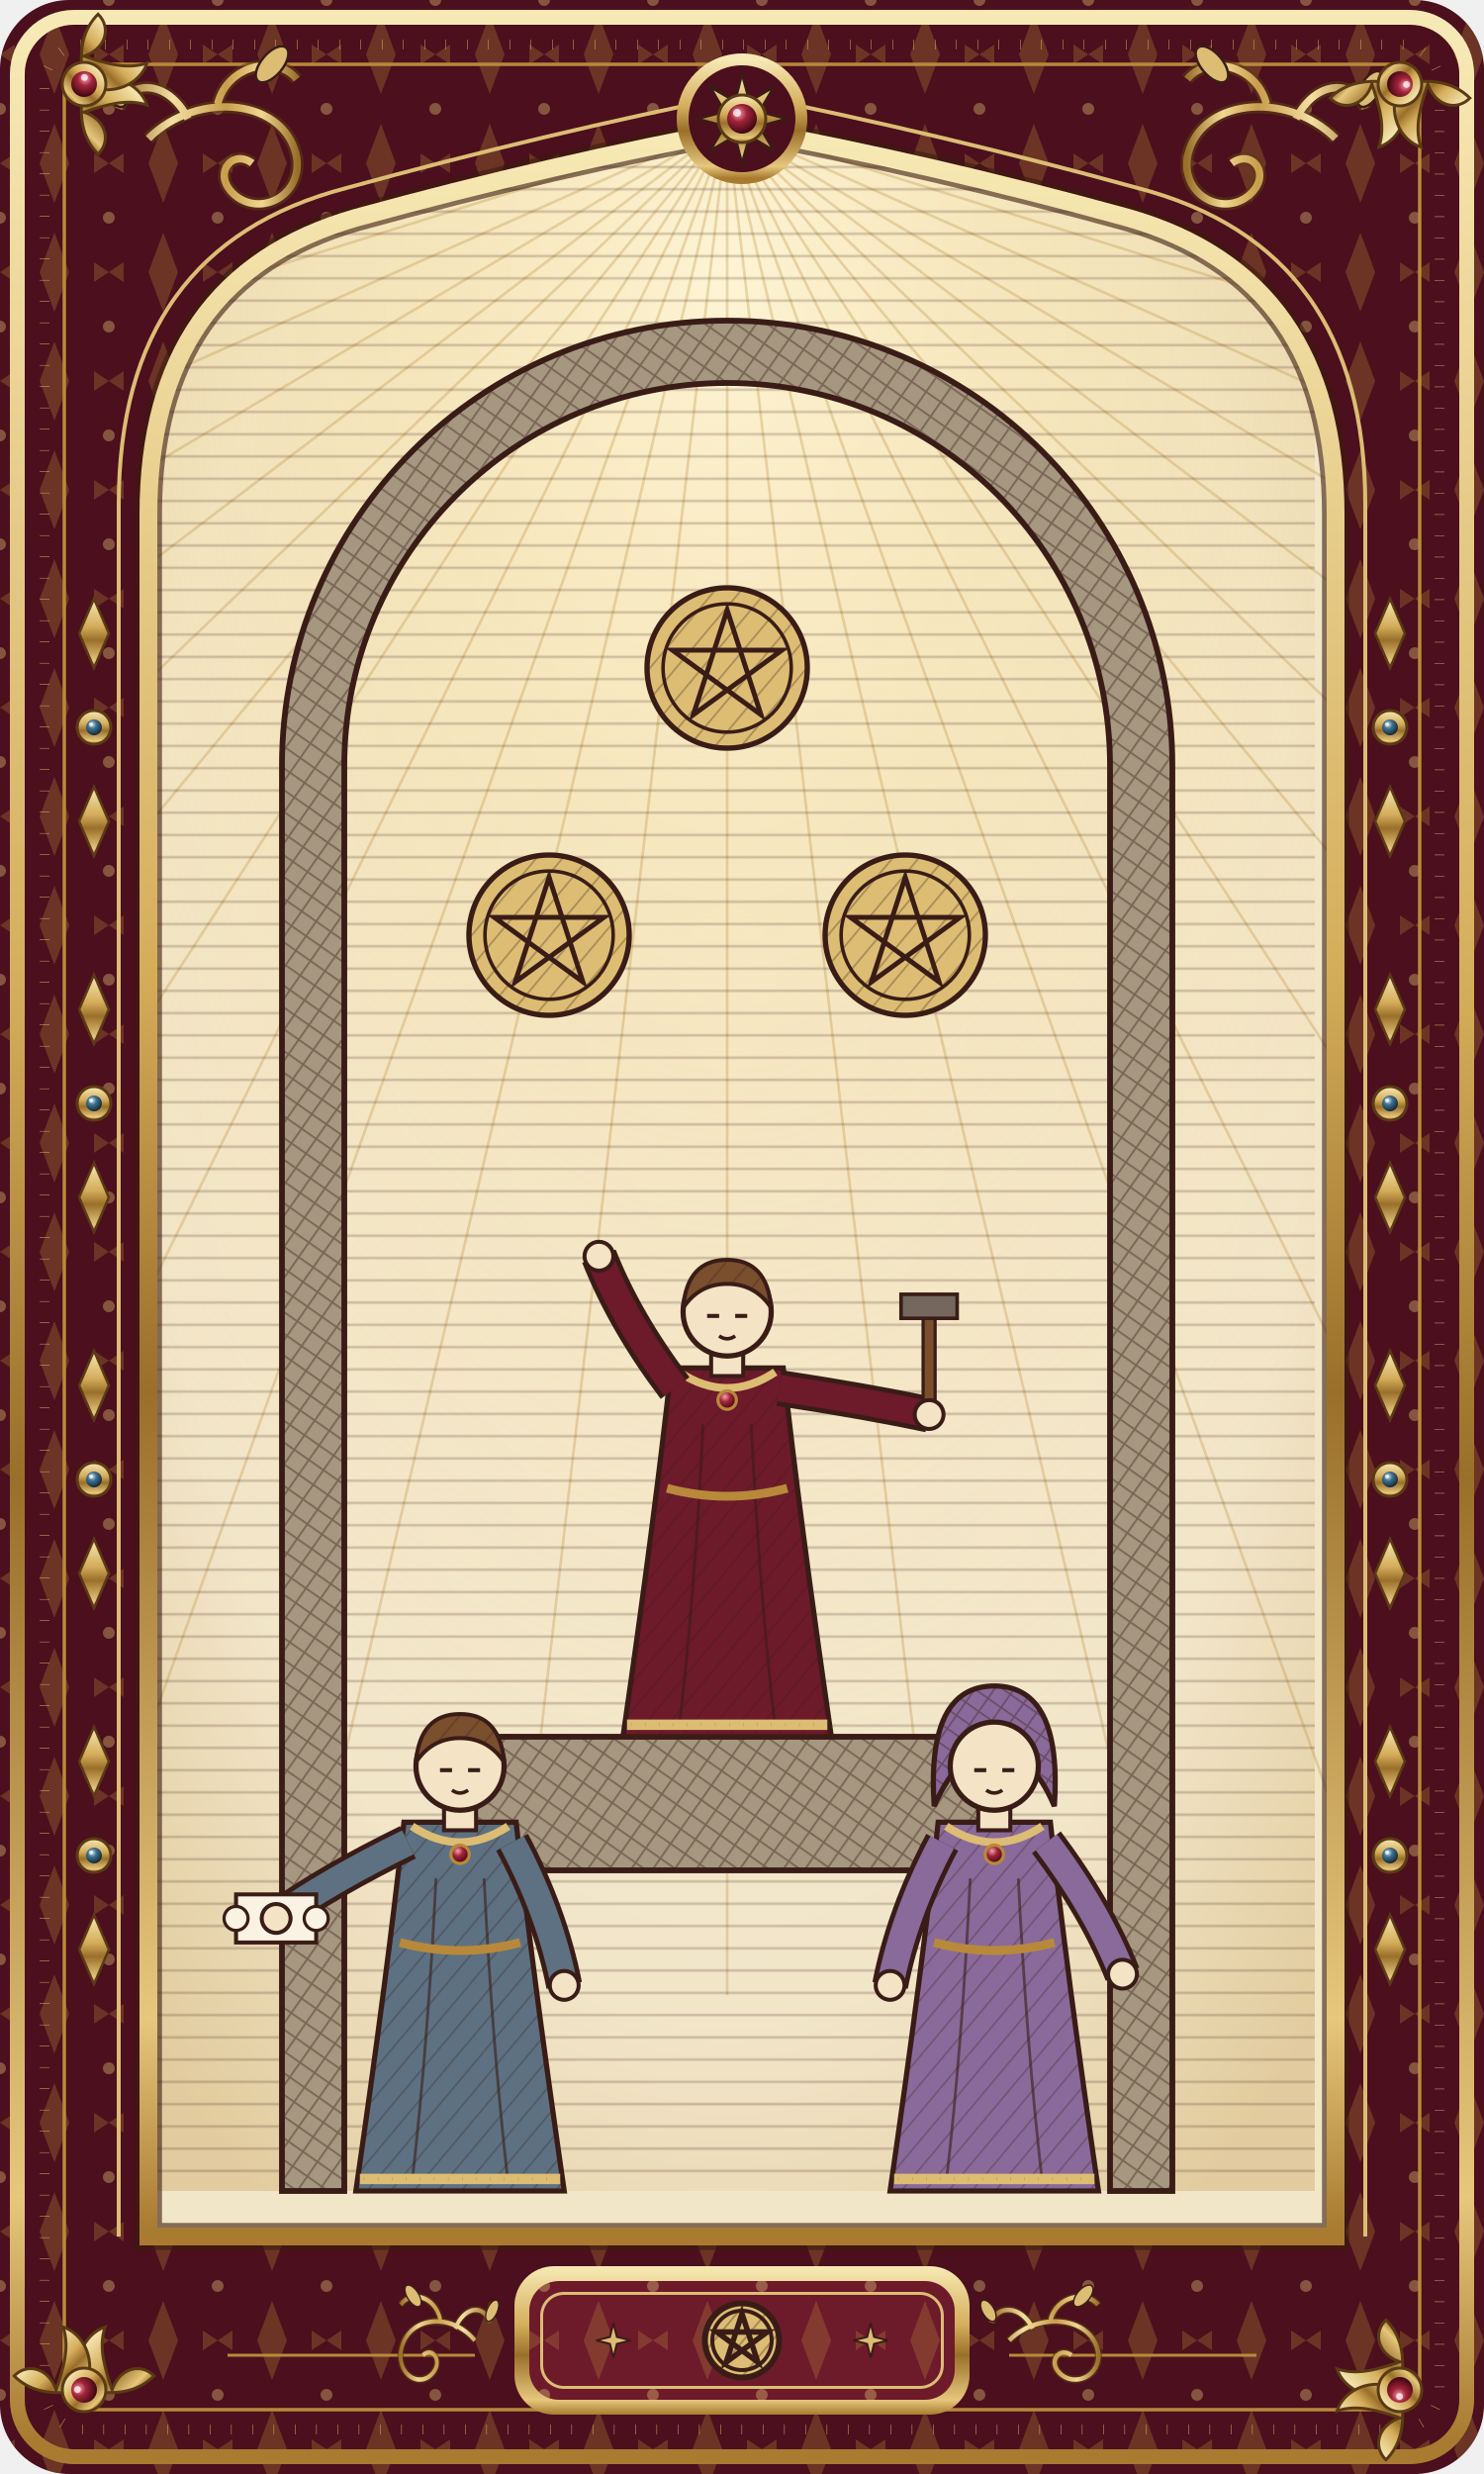
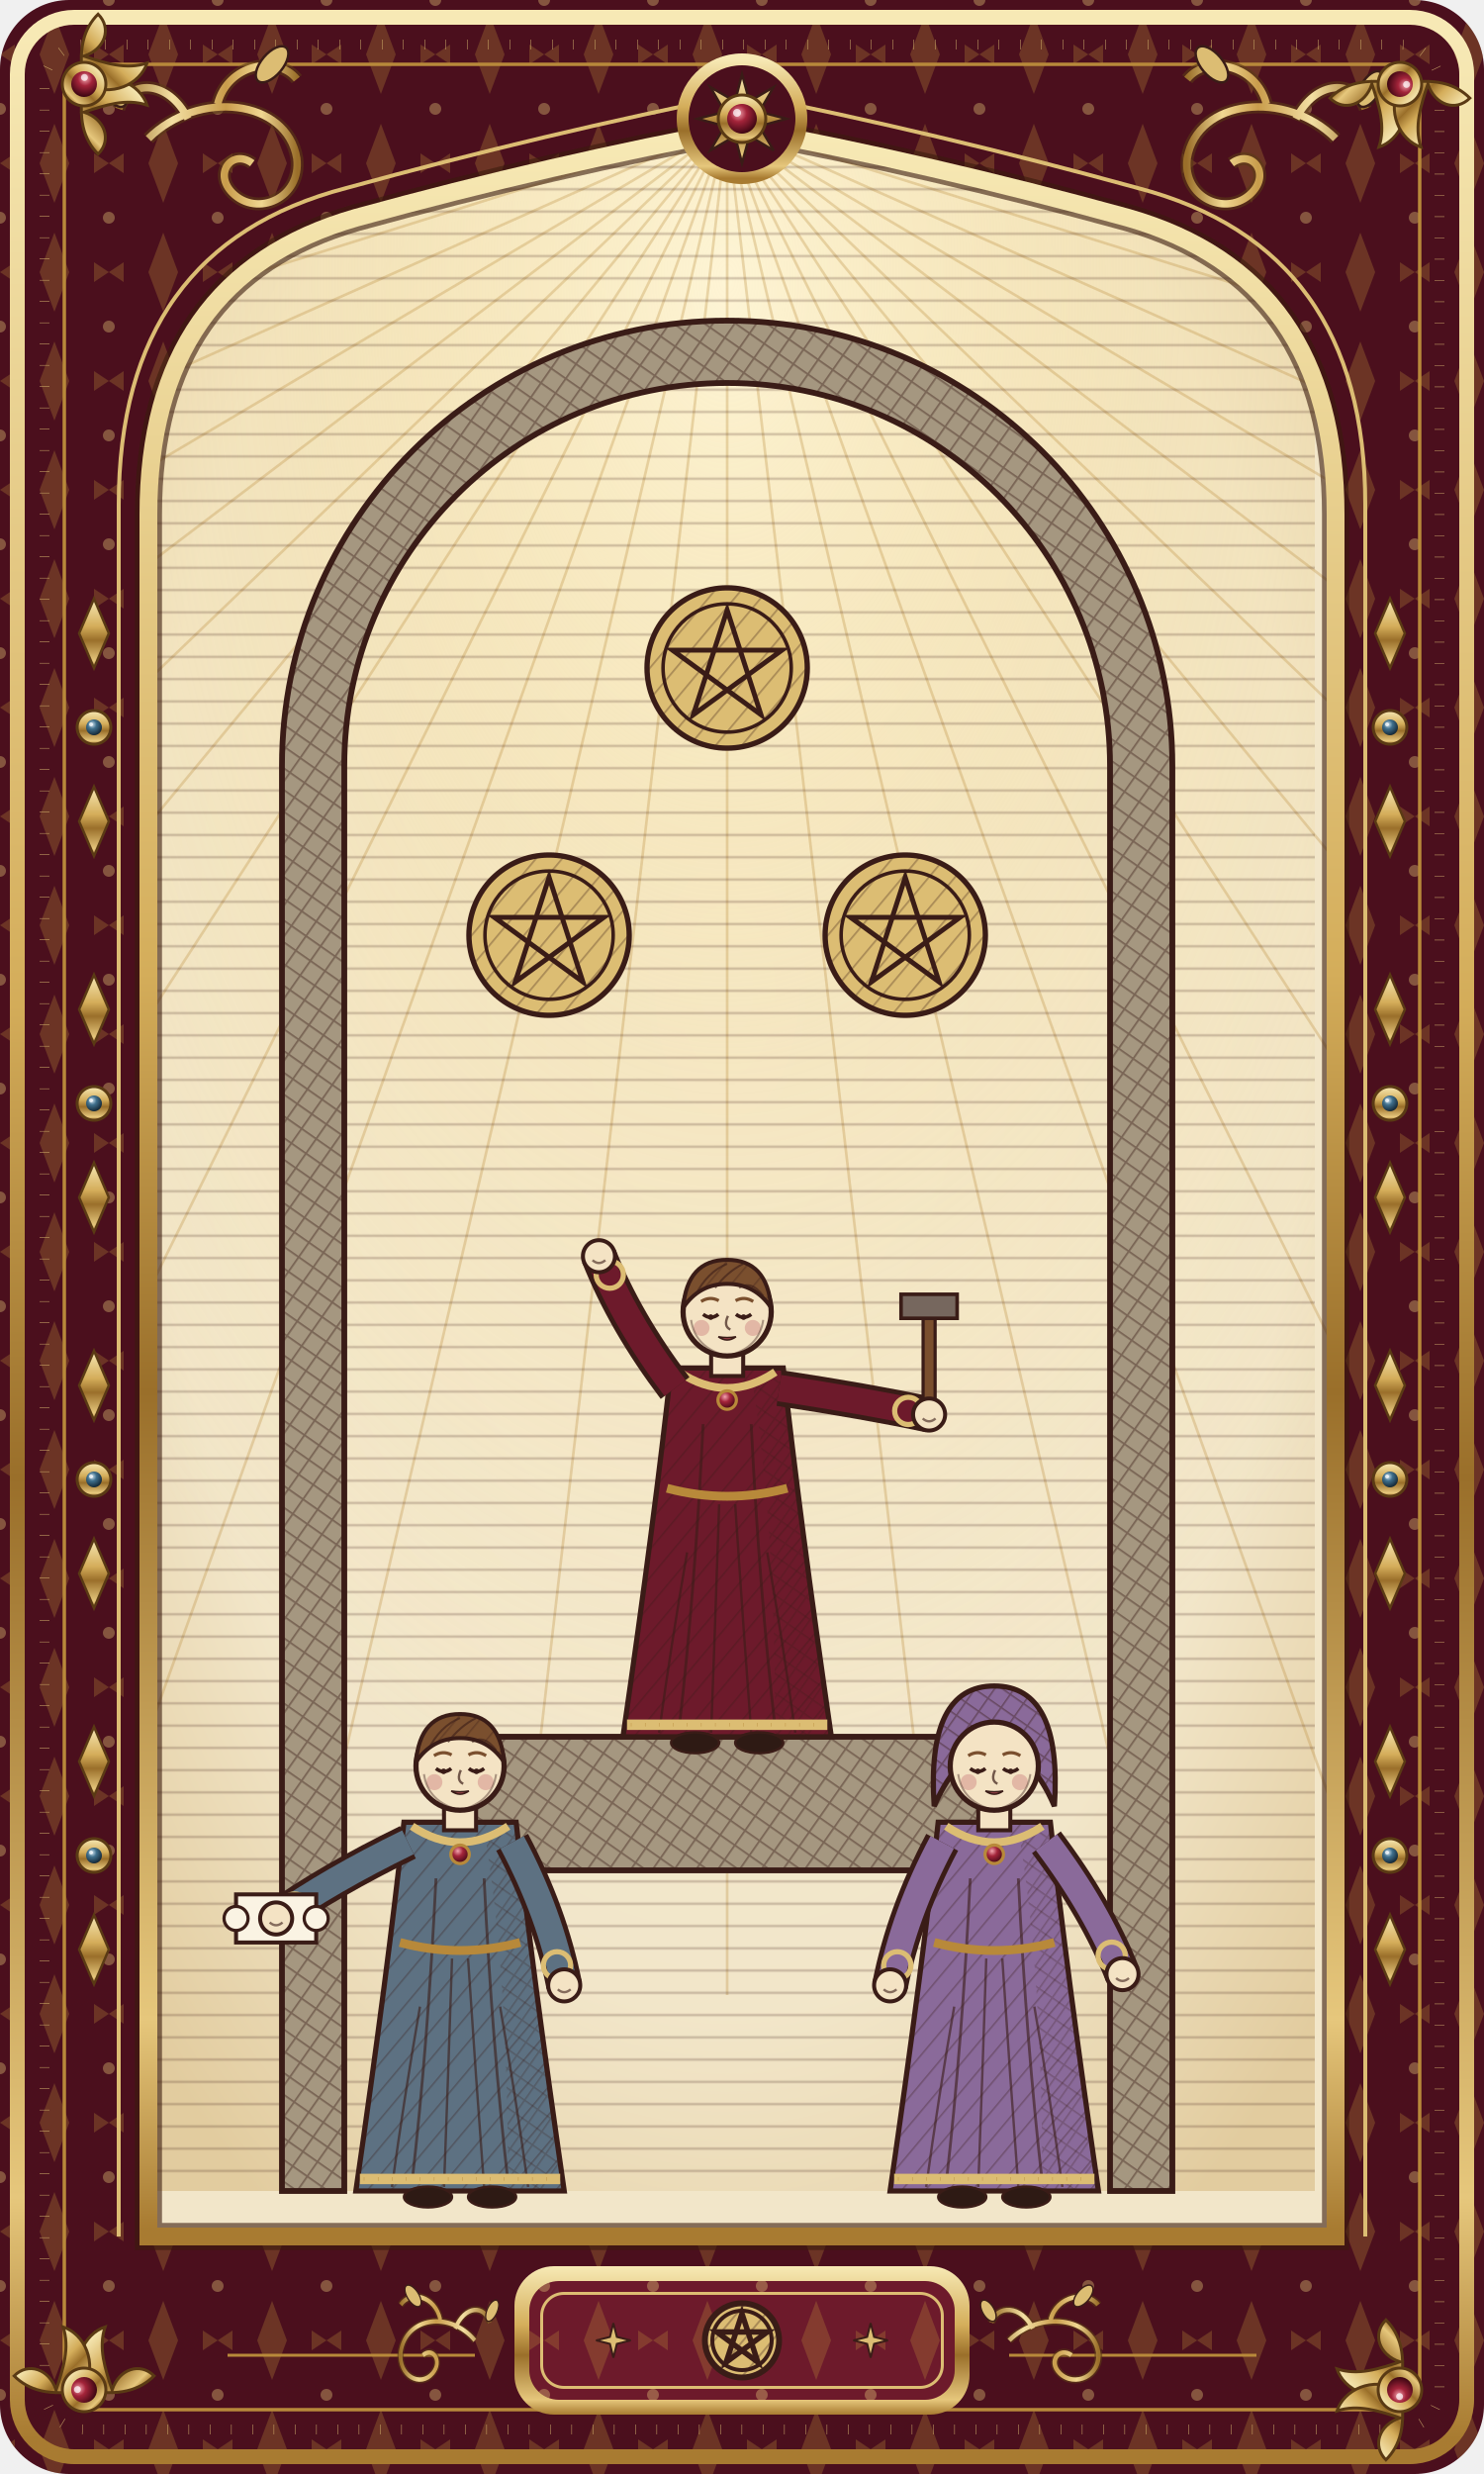
<svg xmlns="http://www.w3.org/2000/svg" width="300" height="500" viewBox="0 0 300 500">
  <defs>
    <pattern id="h" width="4.5" height="4.5" patternUnits="userSpaceOnUse" patternTransform="rotate(40)">
      <line x1="0" y1="0" x2="0" y2="4.5" stroke="#3a1c17" stroke-width="0.8" opacity="0.3" />
    </pattern>
    <pattern id="hx" width="4" height="4" patternUnits="userSpaceOnUse" patternTransform="rotate(35)">
      <path d="M0,0V4M0,0H4" stroke="#3a1c17" stroke-width="0.8" opacity="0.4" />
    </pattern>
    <pattern id="hz" width="8" height="5" patternUnits="userSpaceOnUse">
      <line x1="0" y1="2.5" x2="8" y2="2.5" stroke="#3a1c17" stroke-width="0.6" opacity="0.2" />
    </pattern>
    <pattern id="hl" width="6" height="6" patternUnits="userSpaceOnUse" patternTransform="rotate(-50)">
      <line x1="0" y1="0" x2="0" y2="6" stroke="#3a1c17" stroke-width="0.6" opacity="0.2" />
    </pattern>
    <pattern id="dots" width="7" height="7" patternUnits="userSpaceOnUse">
      <circle cx="2" cy="2" r="0.7" fill="#3a1c17" opacity="0.4" />
      <circle cx="5.5" cy="5" r="0.5" fill="#3a1c17" opacity="0.3" />
    </pattern>
    <pattern id="wv" width="24" height="9" patternUnits="userSpaceOnUse">
      <path d="M0,5 Q6,1 12,5 T24,5" fill="none" stroke="#3a1c17" stroke-width="0.7" opacity="0.4" />
    </pattern>
    <radialGradient id="pg" cx="50%" cy="42%" r="70%">
      <stop offset="0" stop-color="#f6ecd4" />
      <stop offset="0.7" stop-color="#f2e6c9" />
      <stop offset="1" stop-color="#e2cc9f" />
    </radialGradient>
    <radialGradient id="ng" cx="50%" cy="30%" r="80%">
      <stop offset="0" stop-color="#4a3a52" />
      <stop offset="1" stop-color="#2b2238" />
    </radialGradient>
    <linearGradient id="gold" x1="0" y1="0" x2="1" y2="1">
      <stop offset="0" stop-color="#dcbd73" />
      <stop offset="0.5" stop-color="#b8893a" />
      <stop offset="1" stop-color="#8e6626" />
    </linearGradient>
    <linearGradient id="gv" x1="0" y1="0" x2="0" y2="1">
      <stop offset="0" stop-color="#f7e9b5" />
      <stop offset="0.4" stop-color="#d4ad5a" />
      <stop offset="0.6" stop-color="#9a6f2a" />
      <stop offset="0.9" stop-color="#e6c77c" />
      <stop offset="1" stop-color="#a87b31" />
    </linearGradient>
    <linearGradient id="gh" x1="0" y1="0" x2="1" y2="0">
      <stop offset="0" stop-color="#9a6f2a" />
      <stop offset="0.3" stop-color="#f3dfa2" />
      <stop offset="0.6" stop-color="#c99d4c" />
      <stop offset="0.8" stop-color="#f0d791" />
      <stop offset="1" stop-color="#9a6f2a" />
    </linearGradient>
    <radialGradient id="gem" cx="38%" cy="32%" r="70%">
      <stop offset="0" stop-color="#f2a3ad" />
      <stop offset="0.4" stop-color="#a3243a" />
      <stop offset="1" stop-color="#3d0612" />
    </radialGradient>
    <radialGradient id="gemb" cx="38%" cy="32%" r="70%">
      <stop offset="0" stop-color="#cfe2ee" />
      <stop offset="0.4" stop-color="#3f6f8c" />
      <stop offset="1" stop-color="#132634" />
    </radialGradient>
    <radialGradient id="halo" cx="50%" cy="8%" r="75%">
      <stop offset="0" stop-color="#fff6d6" stop-opacity="0.9" />
      <stop offset="0.5" stop-color="#f4dc9a" stop-opacity="0.3" />
      <stop offset="1" stop-color="#f4dc9a" stop-opacity="0" />
    </radialGradient>
    <pattern id="damask" width="22" height="22" patternUnits="userSpaceOnUse">
      <path d="M11,3 l3,8 l-3,8 l-3,-8Z M0,11 l3,-2 l0,4Z M22,11 l-3,-2 l0,4Z" fill="#b8893a" opacity="0.3" />
      <circle cx="0" cy="0" r="1.2" fill="#dcbd73" opacity="0.4" />
      <circle cx="22" cy="22" r="1.2" fill="#dcbd73" opacity="0.4" />
      <circle cx="22" cy="0" r="1.2" fill="#dcbd73" opacity="0.4" />
      <circle cx="0" cy="22" r="1.2" fill="#dcbd73" opacity="0.4" />
    </pattern>
    <clipPath id="panel">
      <path d="M30,452 V104 Q30,56 72,44 Q112,33 150,26 Q188,33 228,44 Q270,56 270,104 V452Z" />
    </clipPath>
    <g id="fl">
      <g transform="translate(0 0) rotate(0)">
        <path d="M0,0 C2,-6 8,-8 12,-6 C8,-4 6,0 4,4 C8,2 12,4 12,8 C8,8 4,6 0,0Z" fill="url(#gv)" stroke="#5a3a14" stroke-width="0.6" />
        <path d="M0,0 C6,-2 8,-8 6,-12 C4,-8 0,-6 -4,-4 C-2,-8 -4,-12 -8,-12 C-8,-8 -6,-4 0,0Z" fill="url(#gv)" stroke="#5a3a14" stroke-width="0.6" />
        <circle cx="0" cy="0" r="4.4" fill="url(#gv)" stroke="#5a3a14" stroke-width="0.6" />
        <circle cx="0" cy="0" r="2.6" fill="url(#gem)" />
        <circle cx="-0.9" cy="-1" r="0.7" fill="#fff" opacity="0.7" />
      </g>
    </g>
    <g id="cu">
      <g transform="">
        <path d="M0,0 C10,-10 28,-8 30,4 C31,12 22,16 17,11 C13,7 17,2 21,5 M8,-4 C4,-12 -4,-12 -6,-6 M14,-7 C16,-15 26,-17 30,-12" fill="none" stroke="#5a3a14" stroke-width="2.6" opacity="0.6" />
        <path d="M0,0 C10,-10 28,-8 30,4 C31,12 22,16 17,11 C13,7 17,2 21,5 M8,-4 C4,-12 -4,-12 -6,-6 M14,-7 C16,-15 26,-17 30,-12" fill="none" stroke="url(#gh)" stroke-width="1.5" />
        <ellipse cx="25" cy="-15" rx="2.2" ry="4.4" fill="#dcbd73" stroke="#3a1c17" stroke-width="0.5" transform="rotate(40 25 -15)" />
        <ellipse cx="-7" cy="-10" rx="2" ry="4" fill="#dcbd73" stroke="#3a1c17" stroke-width="0.5" transform="rotate(-30 -7 -10)" />
      </g>
    </g>
    <g id="gb">
      <circle cx="0" cy="0" r="3.4" fill="url(#gv)" stroke="#5a3a14" stroke-width="0.6" />
      <circle cx="0" cy="0" r="1.6" fill="url(#gemb)" />
      <circle cx="-0.6" cy="-0.6" r="0.4" fill="#fff" opacity="0.7" />
    </g>
    <path id="dm" d="M0,-7 L3,0 L0,7 L-3,0Z" fill="url(#gv)" stroke="#5a3a14" stroke-width="0.5" />
  </defs>
  <rect x="0" y="0" width="300" height="500" rx="14" fill="#4b0f1d" />
  <rect x="0" y="0" width="300" height="500" rx="14" fill="url(#damask)" />
  <rect x="3.5" y="3.5" width="293" height="493" rx="11.5" fill="none" stroke="url(#gv)" stroke-width="3" />
  <rect x="9" y="9" width="282" height="482" rx="8" fill="none" stroke="#dcbd73" stroke-width="2" stroke-dasharray="0.1 4.2" opacity="0.9" />
  <rect x="13" y="13" width="274" height="474" rx="6" fill="none" stroke="#b8893a" stroke-width="0.7" />
  <path d="M30,452 V104 Q30,56 72,44 Q112,33 150,26 Q188,33 228,44 Q270,56 270,104 V452Z" fill="#f2e6c9" />
  <g clip-path="url(#panel)">
    <g transform="translate(12 9) scale(0.9)">
      <rect x="18" y="18" width="264" height="464" fill="url(#pg)" />
      <rect x="18" y="18" width="264" height="464" fill="url(#halo)" />
      <path d="M150,18 L-262.6,96.7 M150,18 L-250.8,143.6 M150,18 L-233.7,188.8 M150,18 L-211.5,231.8 M150,18 L-184.5,271.9 M150,18 L-153.1,308.7 M150,18 L-117.7,341.6 M150,18 L-78.7,370.2 M150,18 L-36.7,394.2 M150,18 L7.7,413.2 M150,18 L54.1,426.9 M150,18 L101.7,435.2 M150,18 L150,438 M150,18 L198.3,435.2 M150,18 L245.9,426.9 M150,18 L292.3,413.2 M150,18 L336.8,394.2 M150,18 L378.8,370.2 M150,18 L417.7,341.6 M150,18 L453.1,308.7 M150,18 L484.5,271.9 M150,18 L511.5,231.8 M150,18 L533.7,188.8 M150,18 L550.8,143.6 M150,18 L562.6,96.7 " stroke="#b8893a" stroke-width="0.6" opacity="0.3" />
      <rect x="18" y="18" width="264" height="464" fill="url(#hz)" />
      <path d="M50,482 V162 A100,100 0 0,1 250,162 V482 H236 V162 A86,86 0 0,0 64,162 V482Z" fill="#a59780" stroke="#3a1c17" stroke-width="1.3" />
      <path d="M50,482 V162 A100,100 0 0,1 250,162 V482 H236 V162 A86,86 0 0,0 64,162 V482Z" fill="url(#hx)" />
      <g transform="translate(150 140)">
        <circle cx="0" cy="0" r="18" fill="#dcbd73" stroke="#3a1c17" stroke-width="1.2" />
        <circle cx="0" cy="0" r="18" fill="url(#h)" />
        <circle cx="0" cy="0" r="14.4" fill="none" stroke="#3a1c17" stroke-width="0.8" />
        <path d="M0,-13L7.6,10.5L-12.3,-4L12.3,-4L-7.6,10.5Z" fill="none" stroke="#3a1c17" stroke-width="1.1" />
      </g>
      <g transform="translate(110 200)">
        <circle cx="0" cy="0" r="18" fill="#dcbd73" stroke="#3a1c17" stroke-width="1.2" />
        <circle cx="0" cy="0" r="18" fill="url(#h)" />
        <circle cx="0" cy="0" r="14.4" fill="none" stroke="#3a1c17" stroke-width="0.8" />
        <path d="M0,-13L7.6,10.5L-12.3,-4L12.3,-4L-7.6,10.5Z" fill="none" stroke="#3a1c17" stroke-width="1.1" />
      </g>
      <g transform="translate(190 200)">
        <circle cx="0" cy="0" r="18" fill="#dcbd73" stroke="#3a1c17" stroke-width="1.2" />
        <circle cx="0" cy="0" r="18" fill="url(#h)" />
        <circle cx="0" cy="0" r="14.4" fill="none" stroke="#3a1c17" stroke-width="0.8" />
        <path d="M0,-13L7.6,10.5L-12.3,-4L12.3,-4L-7.6,10.5Z" fill="none" stroke="#3a1c17" stroke-width="1.1" />
      </g>
      <path d="M90,380h120v30h-120Z" fill="#a59780" stroke="#3a1c17" stroke-width="1.3" />
      <path d="M90,380h120v30h-120Z" fill="url(#hx)" />
      <g transform="translate(150 380) scale(0.9 0.9)">
        <path d="M-14,-92 Q-18,-55.2 -26,0 L26,0 Q18,-55.2 14,-92Z" fill="#6d1a2b" stroke="#3a1c17" stroke-width="1.3" />
        <path d="M-14,-92 Q-18,-55.2 -26,0 L26,0 Q18,-55.2 14,-92Z" fill="url(#h)" />
+         <path d="M6,-90 Q12,-55.2 12,0 L26,0 Q18,-55.2 14,-92Z" fill="url(#hx)" opacity="0.6" />
+         <path d="M-2,-58 Q-3,-27.6 -4,-1 M2,-58 Q4,-27.6 6,-1 M-17,-1 Q-14,-23 -10,-46 M17,-1 Q14,-23 10,-46" fill="none" stroke="#3a1c17" stroke-width="0.6" opacity="0.6" />
+         <ellipse cx="-8" cy="1.5" rx="6" ry="2.6" fill="#2e1a14" stroke="#3a1c17" stroke-width="0.6" />
+         <ellipse cx="8" cy="1.5" rx="6" ry="2.6" fill="#2e1a14" stroke="#3a1c17" stroke-width="0.6" />
        <path d="M-6,-78 Q-8,-36.8 -12,-2 M6,-78 Q8,-36.8 12,-2" fill="none" stroke="#3a1c17" stroke-width="0.7" opacity="0.6" />
        <path d="M-15,-62 Q0,-58 15,-62" fill="none" stroke="#b8893a" stroke-width="2.2" />
        <path d="M-12,-91 Q0,-83 12,-91" fill="none" stroke="#dcbd73" stroke-width="2" />
        <circle cx="0" cy="-84" r="2.3" fill="url(#gem)" stroke="#b8893a" stroke-width="0.8" />
        <path d="M-25,-3 H25" fill="none" stroke="#dcbd73" stroke-width="2.6" />
        <path d="M-24,-3 H24" fill="none" stroke="#b8893a" stroke-width="0.9" stroke-dasharray="0.1 3.4" />
        <path d="M-4,-90 v-6 h8 v6Z" fill="#f4e3c4" stroke="#3a1c17" stroke-width="1" />
        <circle cx="0" cy="-106" r="11" fill="#f4e3c4" stroke="#3a1c17" stroke-width="1.3" />
        <path d="M-11,-107 q1,-12 11,-12 q10,0 11,12 q-4,-6 -11,-6 q-7,0 -11,6Z" fill="#7a4f2e" stroke="#3a1c17" stroke-width="1" />
        <path d="M-11,-107 q1,-12 11,-12 q10,0 11,12 q-4,-6 -11,-6 q-7,0 -11,6Z" fill="url(#h)" />
-         <path d="M-5,-105 h3 M2,-105 h3" fill="none" stroke="#3a1c17" stroke-width="1" />
-         <path d="M-2,-100 q2,1.4 4,0" fill="none" stroke="#3a1c17" stroke-width="0.9" />
+         <path d="M-8,-110 q3,-6 8,-8 M-3,-112 q3,-4 7,-6 M3,-112 q3,-2 6,2" fill="none" stroke="#3a1c17" stroke-width="0.5" opacity="0.6" />
+         <path d="M-6.5,-108.6 q2.2,-1.4 4.4,-0.2 M2.1,-108.8 q2.2,-1.2 4.4,0.2" fill="none" stroke="#7a4f2e" stroke-width="0.8" />
+         <path d="M-6,-105.4 q1.9,1.5 3.8,0 M2.2,-105.4 q1.9,1.5 3.8,0" fill="none" stroke="#3a1c17" stroke-width="0.9" />
+         <circle cx="-4.1" cy="-104.7" r="0.7" fill="#3a1c17" />
+         <circle cx="4.1" cy="-104.7" r="0.7" fill="#3a1c17" />
+         <path d="M0.2,-105 q-1.2,2.6 0.6,3.4" fill="none" stroke="#3a1c17" stroke-width="0.6" opacity="0.7" />
+         <path d="M-2.2,-99.8 q2.2,1.6 4.4,0 q-2.2,0.4 -4.4,0Z" fill="#b8505a" stroke="#3a1c17" stroke-width="0.4" />
+         <circle cx="-6.4" cy="-102" r="2" fill="#b8505a" opacity="0.3" />
+         <circle cx="6.4" cy="-102" r="2" fill="#b8505a" opacity="0.3" />
+         <path d="M-9,-104 q1,7 9,9 q8,-2 9,-9" fill="none" stroke="#3a1c17" stroke-width="0.5" opacity="0.4" />
        <g transform="translate(0 0)" />
        <path d="M-13,-87 Q-25.5,-103.5 -32,-119.9" fill="none" stroke="#3a1c17" stroke-width="9" />
        <path d="M-13,-87 Q-25.5,-103.5 -32,-119.9" fill="none" stroke="#6d1a2b" stroke-width="6.6" />
+         <circle cx="-29.3" cy="-115.3" r="3.4" fill="none" stroke="#dcbd73" stroke-width="1.3" />
        <path d="M13,-87 Q34.7,-83.7 50.4,-80.4" fill="none" stroke="#3a1c17" stroke-width="9" />
        <path d="M13,-87 Q34.7,-83.7 50.4,-80.4" fill="none" stroke="#6d1a2b" stroke-width="6.6" />
+         <circle cx="45.2" cy="-81.3" r="3.4" fill="none" stroke="#dcbd73" stroke-width="1.3" />
        <g transform="translate(50.4 -80.4) rotate(0)">
          <path d="M-1.5,0 V-26 H1.5 V0Z" fill="#7a4f2e" stroke="#3a1c17" stroke-width="0.8" />
          <path d="M-7,-30 h14 v6 h-14Z" fill="#76675e" stroke="#3a1c17" stroke-width="0.9" />
        </g>
-         <circle cx="-32" cy="-119.9" r="3.6" fill="#f4e3c4" stroke="#3a1c17" stroke-width="1" />
-         <circle cx="50.4" cy="-80.4" r="3.6" fill="#f4e3c4" stroke="#3a1c17" stroke-width="1" />
+         <circle cx="-32" cy="-119.9" r="4" fill="#f4e3c4" stroke="#3a1c17" stroke-width="1" />
+         <path d="M-33.6,-118.9 q1.6,1.4 3.2,0" fill="none" stroke="#3a1c17" stroke-width="0.6" opacity="0.6" />
+         <circle cx="50.4" cy="-80.4" r="4" fill="#f4e3c4" stroke="#3a1c17" stroke-width="1" />
+         <path d="M48.8,-79.4 q1.6,1.4 3.2,0" fill="none" stroke="#3a1c17" stroke-width="0.6" opacity="0.6" />
      </g>
      <g transform="translate(90 482) scale(0.9 0.9)">
        <path d="M-14,-92 Q-18,-55.2 -26,0 L26,0 Q18,-55.2 14,-92Z" fill="#5d7182" stroke="#3a1c17" stroke-width="1.3" />
        <path d="M-14,-92 Q-18,-55.2 -26,0 L26,0 Q18,-55.2 14,-92Z" fill="url(#h)" />
+         <path d="M6,-90 Q12,-55.2 12,0 L26,0 Q18,-55.2 14,-92Z" fill="url(#hx)" opacity="0.6" />
+         <path d="M-2,-58 Q-3,-27.6 -4,-1 M2,-58 Q4,-27.6 6,-1 M-17,-1 Q-14,-23 -10,-46 M17,-1 Q14,-23 10,-46" fill="none" stroke="#3a1c17" stroke-width="0.6" opacity="0.6" />
+         <ellipse cx="-8" cy="1.5" rx="6" ry="2.6" fill="#2e1a14" stroke="#3a1c17" stroke-width="0.6" />
+         <ellipse cx="8" cy="1.5" rx="6" ry="2.6" fill="#2e1a14" stroke="#3a1c17" stroke-width="0.6" />
        <path d="M-6,-78 Q-8,-36.8 -12,-2 M6,-78 Q8,-36.8 12,-2" fill="none" stroke="#3a1c17" stroke-width="0.7" opacity="0.6" />
        <path d="M-15,-62 Q0,-58 15,-62" fill="none" stroke="#b8893a" stroke-width="2.2" />
        <path d="M-12,-91 Q0,-83 12,-91" fill="none" stroke="#dcbd73" stroke-width="2" />
        <circle cx="0" cy="-84" r="2.3" fill="url(#gem)" stroke="#b8893a" stroke-width="0.8" />
        <path d="M-25,-3 H25" fill="none" stroke="#dcbd73" stroke-width="2.6" />
        <path d="M-24,-3 H24" fill="none" stroke="#b8893a" stroke-width="0.9" stroke-dasharray="0.1 3.4" />
        <path d="M-4,-90 v-6 h8 v6Z" fill="#f4e3c4" stroke="#3a1c17" stroke-width="1" />
        <circle cx="0" cy="-106" r="11" fill="#f4e3c4" stroke="#3a1c17" stroke-width="1.3" />
        <path d="M-11,-107 q1,-12 11,-12 q10,0 11,12 q-4,-6 -11,-6 q-7,0 -11,6Z" fill="#7a4f2e" stroke="#3a1c17" stroke-width="1" />
        <path d="M-11,-107 q1,-12 11,-12 q10,0 11,12 q-4,-6 -11,-6 q-7,0 -11,6Z" fill="url(#h)" />
-         <path d="M-5,-105 h3 M2,-105 h3" fill="none" stroke="#3a1c17" stroke-width="1" />
-         <path d="M-2,-100 q2,1.4 4,0" fill="none" stroke="#3a1c17" stroke-width="0.9" />
+         <path d="M-8,-110 q3,-6 8,-8 M-3,-112 q3,-4 7,-6 M3,-112 q3,-2 6,2" fill="none" stroke="#3a1c17" stroke-width="0.5" opacity="0.6" />
+         <path d="M-6.5,-108.6 q2.2,-1.4 4.4,-0.2 M2.1,-108.8 q2.2,-1.2 4.4,0.2" fill="none" stroke="#7a4f2e" stroke-width="0.8" />
+         <path d="M-6,-105.4 q1.9,1.5 3.8,0 M2.2,-105.4 q1.9,1.5 3.8,0" fill="none" stroke="#3a1c17" stroke-width="0.9" />
+         <circle cx="-4.1" cy="-104.7" r="0.7" fill="#3a1c17" />
+         <circle cx="4.1" cy="-104.7" r="0.7" fill="#3a1c17" />
+         <path d="M0.2,-105 q-1.2,2.6 0.6,3.4" fill="none" stroke="#3a1c17" stroke-width="0.6" opacity="0.7" />
+         <path d="M-2.2,-99.8 q2.2,1.6 4.4,0 q-2.2,0.4 -4.4,0Z" fill="#b8505a" stroke="#3a1c17" stroke-width="0.4" />
+         <circle cx="-6.4" cy="-102" r="2" fill="#b8505a" opacity="0.3" />
+         <circle cx="6.4" cy="-102" r="2" fill="#b8505a" opacity="0.3" />
+         <path d="M-9,-104 q1,7 9,9 q8,-2 9,-9" fill="none" stroke="#3a1c17" stroke-width="0.5" opacity="0.4" />
        <g transform="translate(0 0)" />
        <path d="M-13,-87 Q-32.5,-77.5 -45.9,-68" fill="none" stroke="#3a1c17" stroke-width="9" />
        <path d="M-13,-87 Q-32.5,-77.5 -45.9,-68" fill="none" stroke="#5d7182" stroke-width="6.6" />
+         <circle cx="-41.3" cy="-70.7" r="3.4" fill="none" stroke="#dcbd73" stroke-width="1.3" />
        <path d="M13,-87 Q22.5,-69.1 26,-51.3" fill="none" stroke="#3a1c17" stroke-width="9" />
        <path d="M13,-87 Q22.5,-69.1 26,-51.3" fill="none" stroke="#5d7182" stroke-width="6.6" />
+         <circle cx="24.2" cy="-56.3" r="3.4" fill="none" stroke="#dcbd73" stroke-width="1.3" />
        <g transform="translate(-45.9 -68) rotate(0)">
          <path d="M-10,-6 h20 v12 h-20Z" fill="#faf3e3" stroke="#3a1c17" stroke-width="1" />
          <circle cx="-10" cy="0" r="3" fill="#faf3e3" stroke="#3a1c17" stroke-width="0.8" />
          <circle cx="10" cy="0" r="3" fill="#faf3e3" stroke="#3a1c17" stroke-width="0.8" />
        </g>
-         <circle cx="-45.9" cy="-68" r="3.6" fill="#f4e3c4" stroke="#3a1c17" stroke-width="1" />
-         <circle cx="26" cy="-51.3" r="3.6" fill="#f4e3c4" stroke="#3a1c17" stroke-width="1" />
+         <circle cx="-45.9" cy="-68" r="4" fill="#f4e3c4" stroke="#3a1c17" stroke-width="1" />
+         <path d="M-47.5,-67 q1.6,1.4 3.2,0" fill="none" stroke="#3a1c17" stroke-width="0.6" opacity="0.6" />
+         <circle cx="26" cy="-51.3" r="4" fill="#f4e3c4" stroke="#3a1c17" stroke-width="1" />
+         <path d="M24.4,-50.3 q1.6,1.4 3.2,0" fill="none" stroke="#3a1c17" stroke-width="0.6" opacity="0.6" />
      </g>
      <g transform="translate(210 482) scale(0.9 0.9)">
        <path d="M-14,-92 Q-18,-55.2 -26,0 L26,0 Q18,-55.2 14,-92Z" fill="#8a6a9a" stroke="#3a1c17" stroke-width="1.3" />
        <path d="M-14,-92 Q-18,-55.2 -26,0 L26,0 Q18,-55.2 14,-92Z" fill="url(#h)" />
+         <path d="M6,-90 Q12,-55.2 12,0 L26,0 Q18,-55.2 14,-92Z" fill="url(#hx)" opacity="0.6" />
+         <path d="M-2,-58 Q-3,-27.6 -4,-1 M2,-58 Q4,-27.6 6,-1 M-17,-1 Q-14,-23 -10,-46 M17,-1 Q14,-23 10,-46" fill="none" stroke="#3a1c17" stroke-width="0.6" opacity="0.6" />
+         <ellipse cx="-8" cy="1.5" rx="6" ry="2.6" fill="#2e1a14" stroke="#3a1c17" stroke-width="0.6" />
+         <ellipse cx="8" cy="1.5" rx="6" ry="2.6" fill="#2e1a14" stroke="#3a1c17" stroke-width="0.6" />
        <path d="M-6,-78 Q-8,-36.8 -12,-2 M6,-78 Q8,-36.8 12,-2" fill="none" stroke="#3a1c17" stroke-width="0.7" opacity="0.6" />
        <path d="M-15,-62 Q0,-58 15,-62" fill="none" stroke="#b8893a" stroke-width="2.2" />
        <path d="M-12,-91 Q0,-83 12,-91" fill="none" stroke="#dcbd73" stroke-width="2" />
        <circle cx="0" cy="-84" r="2.3" fill="url(#gem)" stroke="#b8893a" stroke-width="0.8" />
        <path d="M-25,-3 H25" fill="none" stroke="#dcbd73" stroke-width="2.6" />
        <path d="M-24,-3 H24" fill="none" stroke="#b8893a" stroke-width="0.9" stroke-dasharray="0.1 3.4" />
        <path d="M-4,-90 v-6 h8 v6Z" fill="#f4e3c4" stroke="#3a1c17" stroke-width="1" />
        <path d="M-15,-96 q-2,-30 15,-30 q17,0 15,30 q-6,-14 -15,-14 q-9,0 -15,14Z" fill="#8a6a9a" stroke="#3a1c17" stroke-width="1.3" />
        <path d="M-15,-96 q-2,-30 15,-30 q17,0 15,30 q-6,-14 -15,-14 q-9,0 -15,14Z" fill="url(#hx)" />
        <circle cx="0" cy="-106" r="11" fill="#f4e3c4" stroke="#3a1c17" stroke-width="1.3" />
-         <path d="M-5,-105 h3 M2,-105 h3" fill="none" stroke="#3a1c17" stroke-width="1" />
-         <path d="M-2,-100 q2,1.4 4,0" fill="none" stroke="#3a1c17" stroke-width="0.9" />
+         <path d="M-6.5,-108.6 q2.2,-1.4 4.4,-0.2 M2.1,-108.8 q2.2,-1.2 4.4,0.2" fill="none" stroke="#7a4f2e" stroke-width="0.8" />
+         <path d="M-6,-105.4 q1.9,1.5 3.8,0 M2.2,-105.4 q1.9,1.5 3.8,0" fill="none" stroke="#3a1c17" stroke-width="0.9" />
+         <circle cx="-4.1" cy="-104.7" r="0.7" fill="#3a1c17" />
+         <circle cx="4.1" cy="-104.7" r="0.7" fill="#3a1c17" />
+         <path d="M0.2,-105 q-1.2,2.6 0.6,3.4" fill="none" stroke="#3a1c17" stroke-width="0.6" opacity="0.7" />
+         <path d="M-2.2,-99.8 q2.2,1.6 4.4,0 q-2.2,0.4 -4.4,0Z" fill="#b8505a" stroke="#3a1c17" stroke-width="0.4" />
+         <circle cx="-6.4" cy="-102" r="2" fill="#b8505a" opacity="0.3" />
+         <circle cx="6.4" cy="-102" r="2" fill="#b8505a" opacity="0.3" />
+         <path d="M-9,-104 q1,7 9,9 q8,-2 9,-9" fill="none" stroke="#3a1c17" stroke-width="0.5" opacity="0.4" />
        <path d="M-13,-87 Q-22.5,-69.1 -26,-51.3" fill="none" stroke="#3a1c17" stroke-width="9" />
        <path d="M-13,-87 Q-22.5,-69.1 -26,-51.3" fill="none" stroke="#8a6a9a" stroke-width="6.6" />
+         <circle cx="-24.2" cy="-56.3" r="3.4" fill="none" stroke="#dcbd73" stroke-width="1.3" />
        <path d="M13,-87 Q25.5,-70.5 32,-54.1" fill="none" stroke="#3a1c17" stroke-width="9" />
        <path d="M13,-87 Q25.5,-70.5 32,-54.1" fill="none" stroke="#8a6a9a" stroke-width="6.6" />
-         <circle cx="-26" cy="-51.3" r="3.6" fill="#f4e3c4" stroke="#3a1c17" stroke-width="1" />
-         <circle cx="32" cy="-54.1" r="3.6" fill="#f4e3c4" stroke="#3a1c17" stroke-width="1" />
+         <circle cx="29.3" cy="-58.7" r="3.4" fill="none" stroke="#dcbd73" stroke-width="1.3" />
+         <circle cx="-26" cy="-51.3" r="4" fill="#f4e3c4" stroke="#3a1c17" stroke-width="1" />
+         <path d="M-27.6,-50.3 q1.6,1.4 3.2,0" fill="none" stroke="#3a1c17" stroke-width="0.6" opacity="0.6" />
+         <circle cx="32" cy="-54.1" r="4" fill="#f4e3c4" stroke="#3a1c17" stroke-width="1" />
+         <path d="M30.4,-53.1 q1.6,1.4 3.2,0" fill="none" stroke="#3a1c17" stroke-width="0.6" opacity="0.6" />
      </g>
    </g>
  </g>
  <path d="M30,452 V104 Q30,56 72,44 Q112,33 150,26 Q188,33 228,44 Q270,56 270,104 V452Z" fill="none" stroke="#3a1a0c" stroke-width="5.5" opacity="0.6" />
  <path d="M30,452 V104 Q30,56 72,44 Q112,33 150,26 Q188,33 228,44 Q270,56 270,104 V452Z" fill="none" stroke="url(#gv)" stroke-width="3.6" />
  <path d="M24,452 V102 Q24,50 70,38 Q110,27 150,19 Q190,27 230,38 Q276,50 276,102 V452" fill="none" stroke="#dcbd73" stroke-width="0.8" />
  <use href="#cu" transform="translate(30 28)" />
  <use href="#cu" transform="translate(270 28) scale(-1 1)" />
  <use href="#dm" transform="translate(19 128)" />
  <use href="#dm" transform="translate(281 128)" />
  <use href="#gb" transform="translate(19 147)" />
  <use href="#gb" transform="translate(281 147)" />
  <use href="#dm" transform="translate(19 166)" />
  <use href="#dm" transform="translate(281 166)" />
  <use href="#dm" transform="translate(19 204)" />
  <use href="#dm" transform="translate(281 204)" />
  <use href="#gb" transform="translate(19 223)" />
  <use href="#gb" transform="translate(281 223)" />
  <use href="#dm" transform="translate(19 242)" />
  <use href="#dm" transform="translate(281 242)" />
  <use href="#dm" transform="translate(19 280)" />
  <use href="#dm" transform="translate(281 280)" />
  <use href="#gb" transform="translate(19 299)" />
  <use href="#gb" transform="translate(281 299)" />
  <use href="#dm" transform="translate(19 318)" />
  <use href="#dm" transform="translate(281 318)" />
  <use href="#dm" transform="translate(19 356)" />
  <use href="#dm" transform="translate(281 356)" />
  <use href="#gb" transform="translate(19 375)" />
  <use href="#gb" transform="translate(281 375)" />
  <use href="#dm" transform="translate(19 394)" />
  <use href="#dm" transform="translate(281 394)" />
  <circle cx="150" cy="24" r="12" fill="#4b0f1d" stroke="url(#gv)" stroke-width="2.4" />
  <path d="M150,15L151.5,20.5L156.4,17.6L153.5,22.6L159,24L153.5,25.5L156.4,30.4L151.5,27.5L150,33L148.6,27.5L143.6,30.4L146.5,25.5L141,24L146.5,22.6L143.6,17.6L148.6,20.5Z" fill="url(#gv)" stroke="#3a1c17" stroke-width="0.5" />
  <circle cx="150" cy="24" r="4.8" fill="url(#gv)" stroke="#5a3a14" stroke-width="0.6" />
  <circle cx="150" cy="24" r="3" fill="url(#gem)" />
  <circle cx="149" cy="22.8" r="0.8" fill="#fff" opacity="0.7" />
  <use href="#fl" transform="translate(17 17) rotate(45)" />
  <use href="#fl" transform="translate(283 17) rotate(135)" />
  <use href="#fl" transform="translate(17 483) rotate(-45)" />
  <use href="#fl" transform="translate(283 483) rotate(-135)" />
  <path d="M40,471 H96 M204,471 H260" fill="none" stroke="url(#gh)" stroke-width="1.2" />
  <path d="M46,476 H96 M204,476 H254" fill="none" stroke="#b8893a" stroke-width="0.6" />
  <use href="#cu" transform="translate(96 473) scale(-0.5 0.6)" />
  <use href="#cu" transform="translate(204 473) scale(0.6)" />
  <rect x="104" y="458" width="92" height="30" rx="8" fill="url(#gv)" />
  <rect x="107" y="461" width="86" height="24" rx="6" fill="#6d1a2b" />
  <rect x="107" y="461" width="86" height="24" rx="6" fill="url(#damask)" />
  <rect x="109.5" y="463.5" width="81" height="19" rx="4.5" fill="none" stroke="#dcbd73" stroke-width="0.6" />
  <g transform="translate(150 473)">
    <circle cx="0" cy="0" r="7.5" fill="#dcbd73" stroke="#3a1c17" stroke-width="1.2" />
    <circle cx="0" cy="0" r="7.5" fill="url(#h)" />
    <circle cx="0" cy="0" r="6" fill="none" stroke="#3a1c17" stroke-width="0.8" />
    <path d="M0,-5.4L3.2,4.4L-5.1,-1.7L5.1,-1.7L-3.2,4.4Z" fill="none" stroke="#3a1c17" stroke-width="1.1" />
  </g>
  <path d="M124,469.5L124.7,472.3L127.5,473L124.7,473.7L124,476.5L123.3,473.7L120.5,473L123.3,472.3Z" fill="#dcbd73" stroke="#3a1c17" stroke-width="0.4" />
  <path d="M176,469.5L176.7,472.3L179.5,473L176.7,473.7L176,476.5L175.3,473.7L172.5,473L175.3,472.3Z" fill="#dcbd73" stroke="#3a1c17" stroke-width="0.4" />
</svg>
